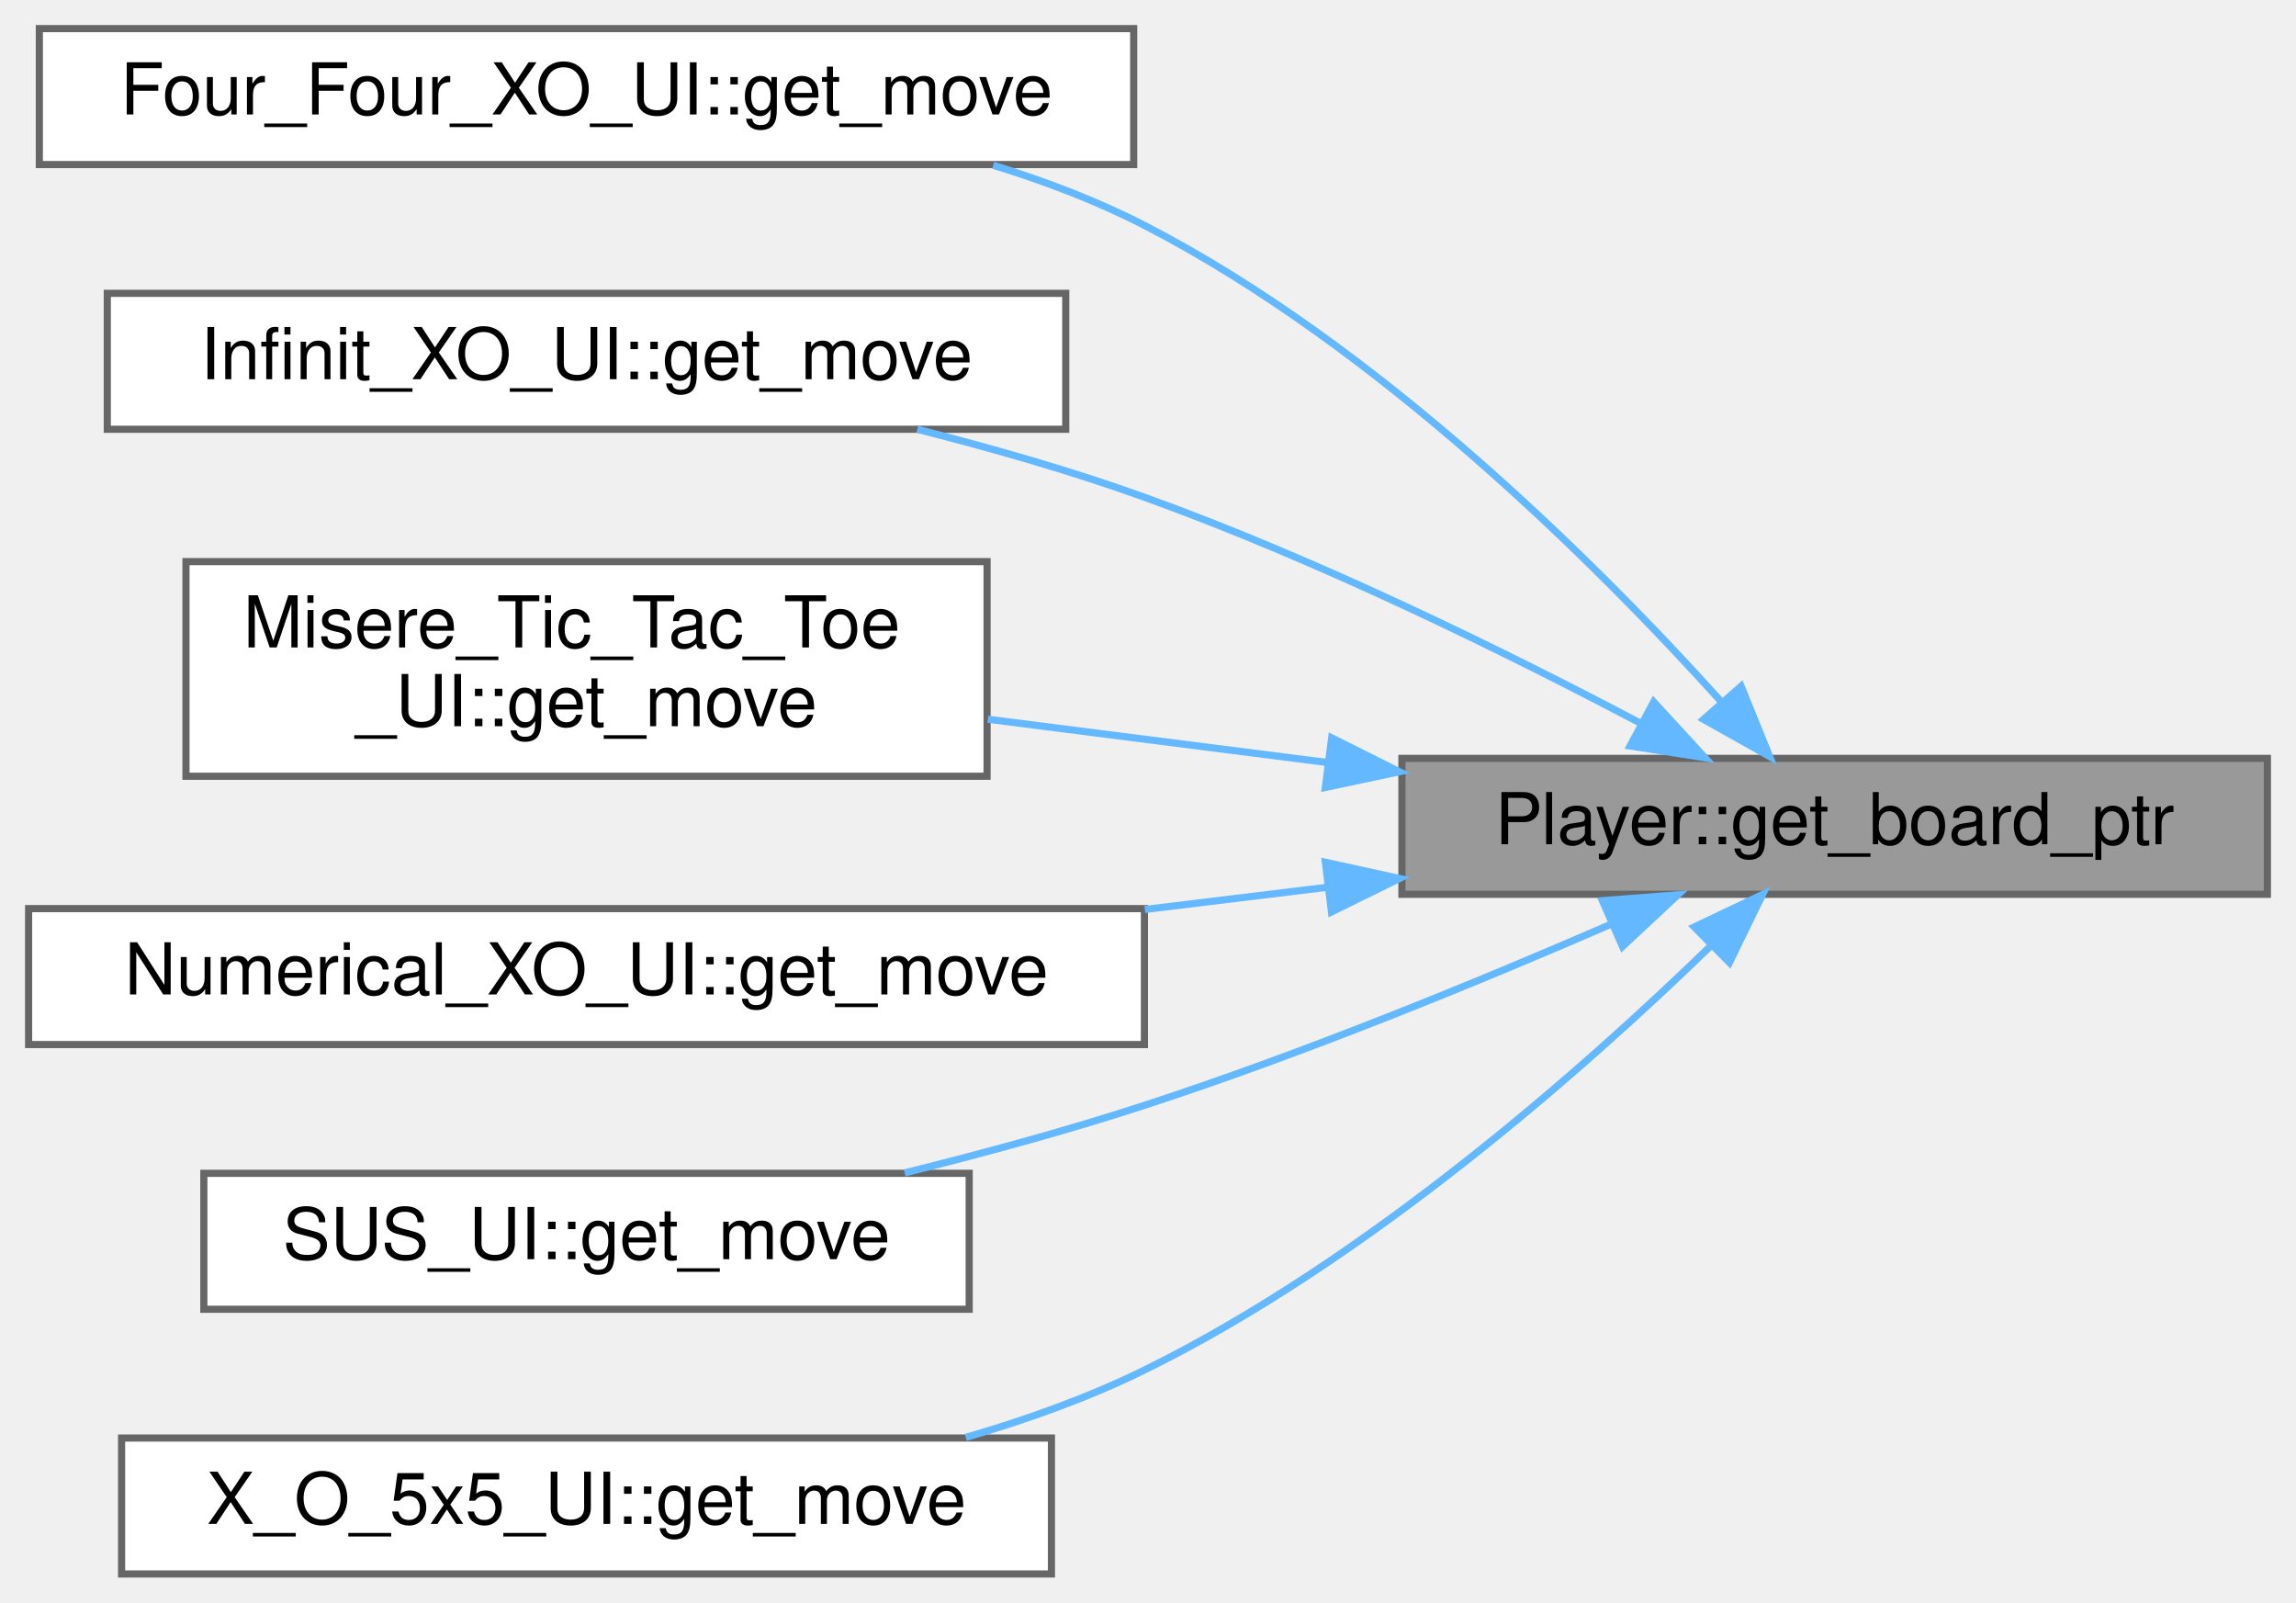
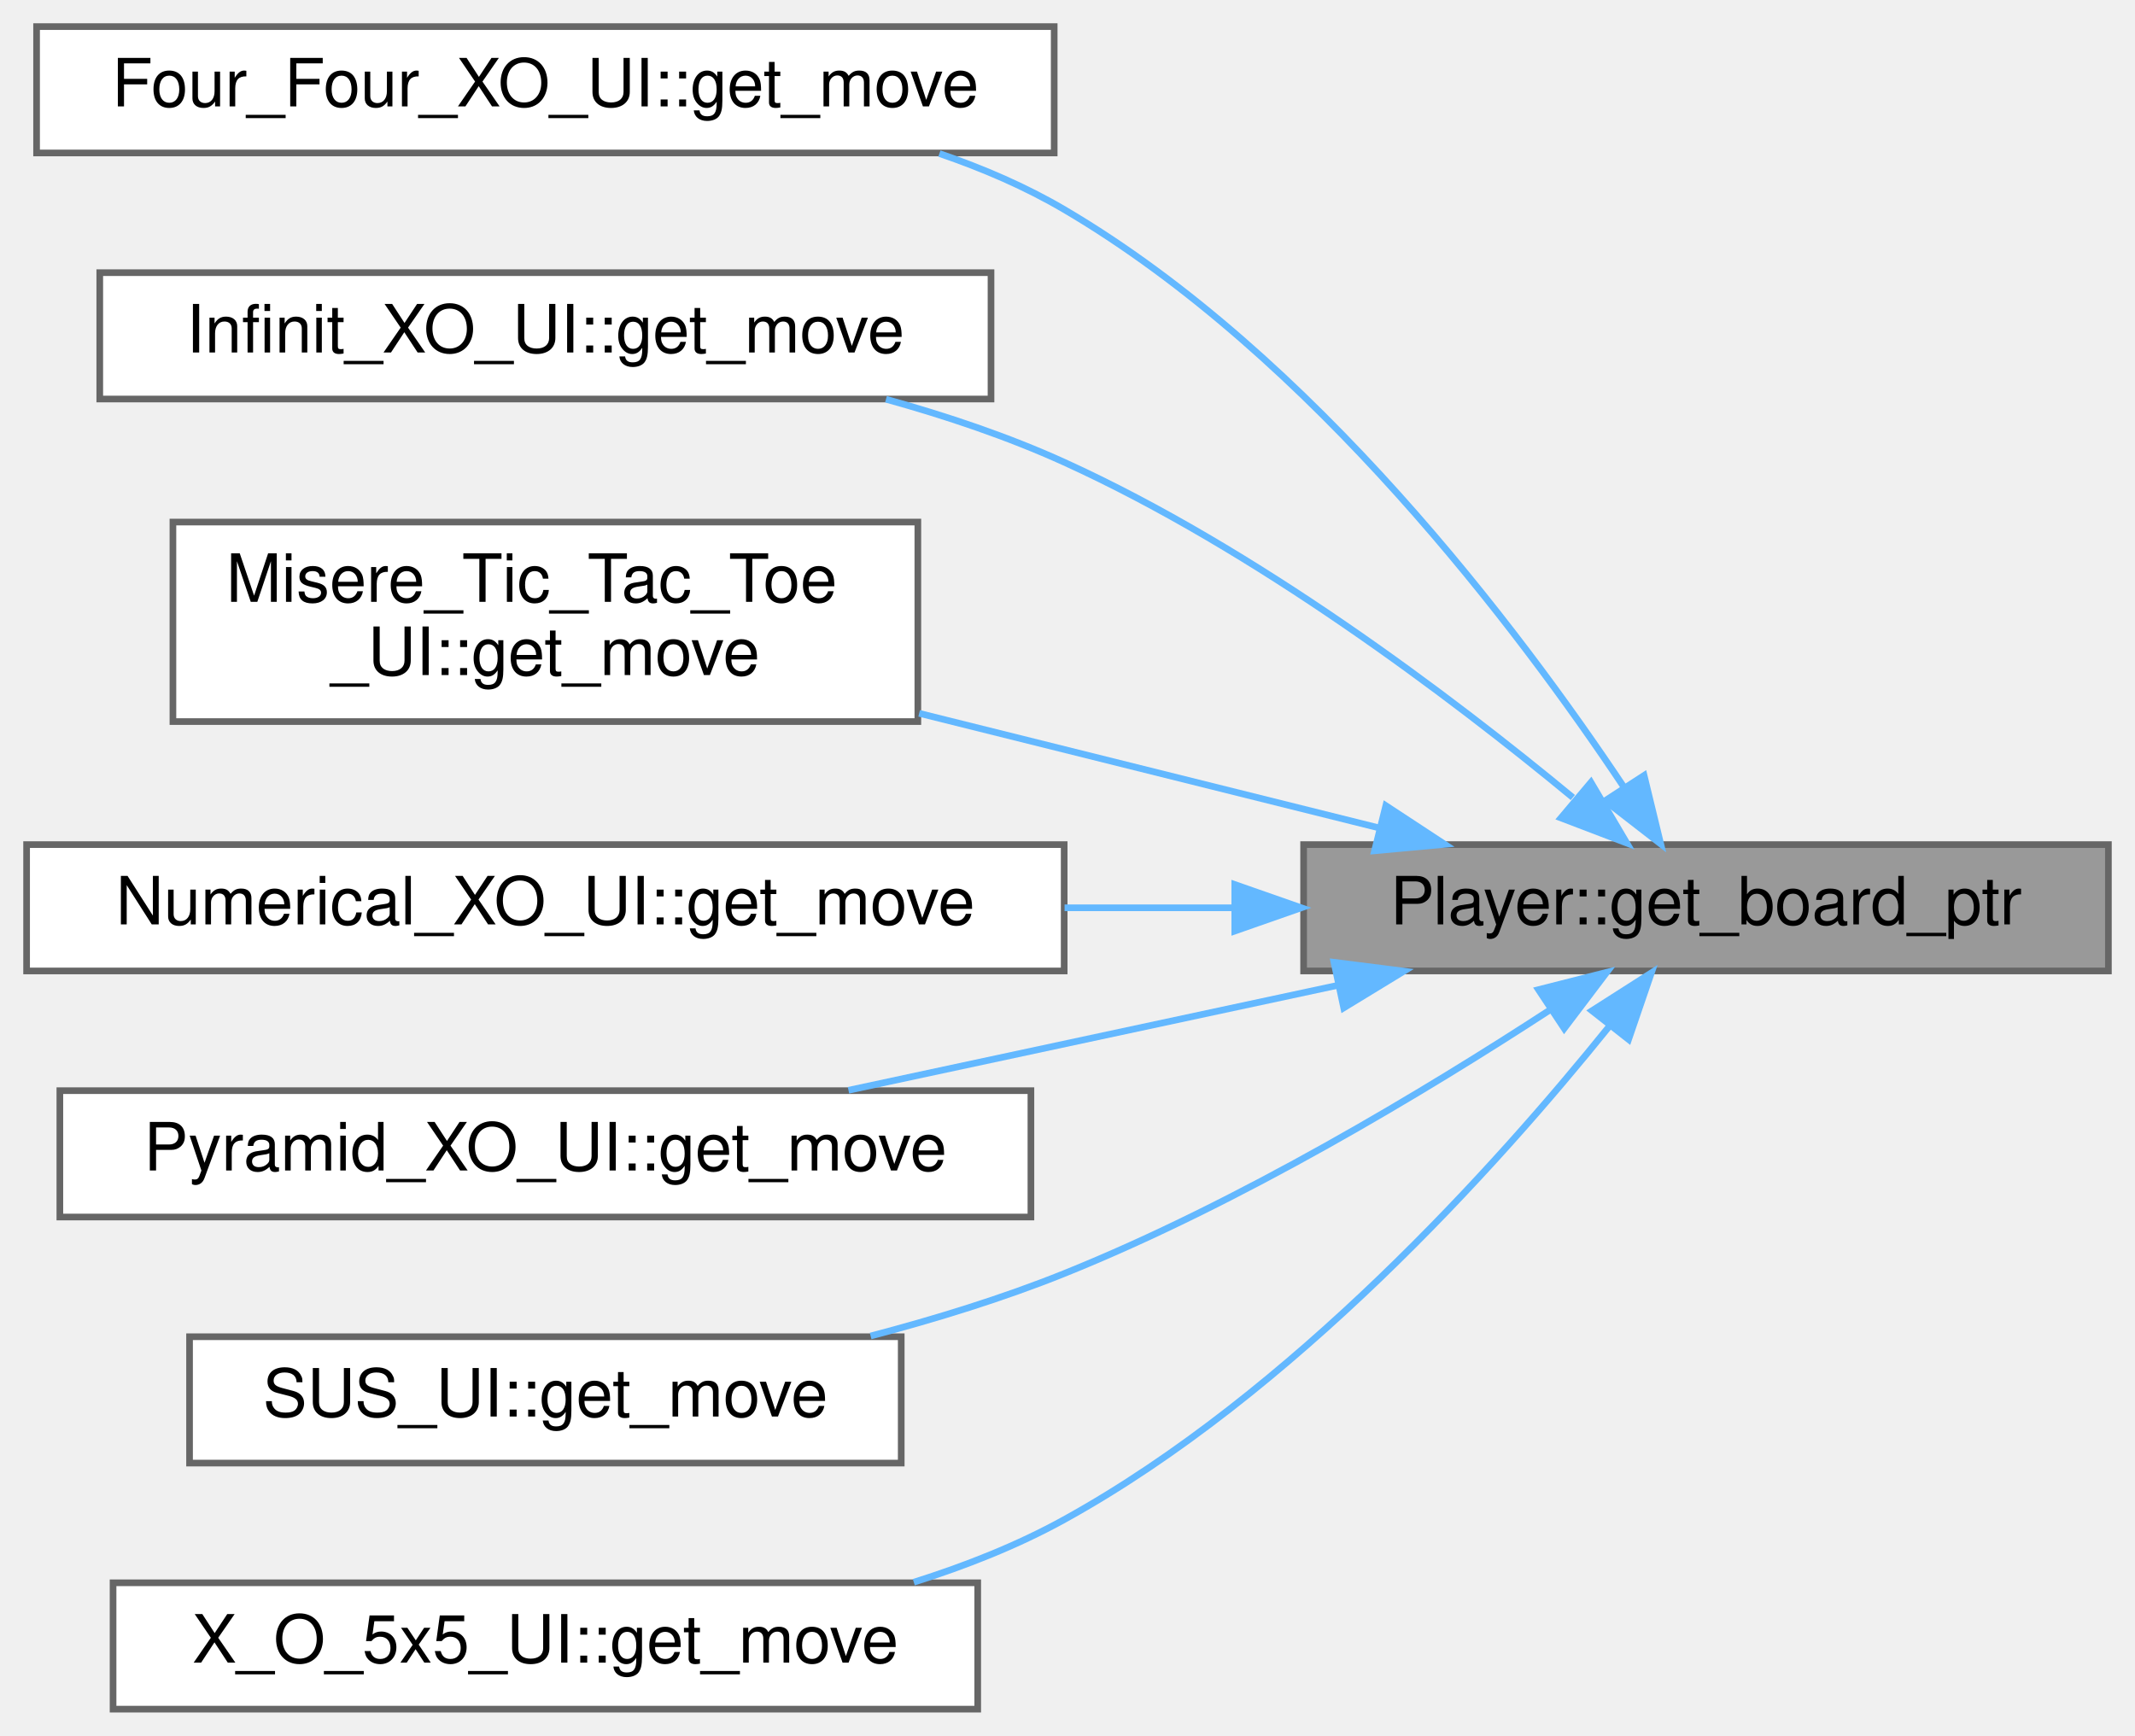
- <svg xmlns="http://www.w3.org/2000/svg" xmlns:xlink="http://www.w3.org/1999/xlink" width="321pt" height="224pt" viewBox="0.00 0.00 321.00 224.00">
-   <g id="graph0" class="graph" transform="scale(1 1) rotate(0) translate(4 220)">
+ <svg xmlns="http://www.w3.org/2000/svg" xmlns:xlink="http://www.w3.org/1999/xlink" width="321pt" height="261pt" viewBox="0.00 0.00 321.00 261.00">
+   <g id="graph0" class="graph" transform="scale(1 1) rotate(0) translate(4 257)">
    <g id="Node000001" class="node">
      <g id="a_Node000001">
        <a xlink:title="Get a pointer to the game board.">
-           <polygon fill="#999999" stroke="#666666" points="313,-114 192,-114 192,-95 313,-95 313,-114" />
-           <text text-anchor="middle" x="252.5" y="-102" font-family="Helvetica,sans-Serif" font-size="10.00">Player::get_board_ptr</text>
+           <polygon fill="#999999" stroke="#666666" points="313,-130 192,-130 192,-111 313,-111 313,-130" />
+           <text text-anchor="middle" x="252.5" y="-118" font-family="Helvetica,sans-Serif" font-size="10.00">Player::get_board_ptr</text>
        </a>
      </g>
    </g>
    <g id="Node000002" class="node">
      <g id="a_Node000002">
        <a xlink:href="classFour__Four__XO__UI.html#a462e22aa01d930bda7449c759f36c86f" target="_top" xlink:title="Retrieves the next move from a player.">
-           <polygon fill="white" stroke="#666666" points="154.5,-216 1.5,-216 1.5,-197 154.5,-197 154.5,-216" />
-           <text text-anchor="middle" x="78" y="-204" font-family="Helvetica,sans-Serif" font-size="10.00">Four_Four_XO_UI::get_move</text>
+           <polygon fill="white" stroke="#666666" points="154.5,-253 1.5,-253 1.5,-234 154.5,-234 154.5,-253" />
+           <text text-anchor="middle" x="78" y="-241" font-family="Helvetica,sans-Serif" font-size="10.00">Four_Four_XO_UI::get_move</text>
        </a>
      </g>
    </g>
    <g id="edge1_Node000001_Node000002" class="edge">
      <g id="a_edge1_Node000001_Node000002">
        <a xlink:title=" ">
-           <path fill="none" stroke="#63b8ff" d="M236.59,-121.99C219.21,-141.24 188.66,-171.68 156,-188.5 149.41,-191.89 142.17,-194.66 134.86,-196.9" />
-           <polygon fill="#63b8ff" stroke="#63b8ff" points="239.42,-124.08 243.41,-114.26 234.17,-119.45 239.42,-124.08" />
+           <path fill="none" stroke="#63b8ff" d="M240.22,-138.55C224.4,-162.29 193.32,-203.57 156,-225.5 150.2,-228.91 143.8,-231.67 137.24,-233.91" />
+           <polygon fill="#63b8ff" stroke="#63b8ff" points="243.19,-140.4 245.69,-130.1 237.32,-136.59 243.19,-140.4" />
        </a>
      </g>
    </g>
    <g id="Node000003" class="node">
      <g id="a_Node000003">
        <a xlink:href="classInfinit__XO__UI.html#a01e2ad782bacda8c2f7cff214617b54c" target="_top" xlink:title="Retrieves the next move from a player.">
-           <polygon fill="white" stroke="#666666" points="145,-179 11,-179 11,-160 145,-160 145,-179" />
-           <text text-anchor="middle" x="78" y="-167" font-family="Helvetica,sans-Serif" font-size="10.00">Infinit_XO_UI::get_move</text>
+           <polygon fill="white" stroke="#666666" points="145,-216 11,-216 11,-197 145,-197 145,-216" />
+           <text text-anchor="middle" x="78" y="-204" font-family="Helvetica,sans-Serif" font-size="10.00">Infinit_XO_UI::get_move</text>
        </a>
      </g>
    </g>
    <g id="edge2_Node000001_Node000003" class="edge">
      <g id="a_edge2_Node000001_Node000003">
        <a xlink:title=" ">
-           <path fill="none" stroke="#63b8ff" d="M225.5,-118.84C206.64,-128.78 180.29,-141.76 156,-150.5 145.89,-154.14 134.8,-157.32 124.25,-159.99" />
-           <polygon fill="#63b8ff" stroke="#63b8ff" points="227.2,-121.9 234.37,-114.09 223.9,-115.73 227.2,-121.9" />
+           <path fill="none" stroke="#63b8ff" d="M232.48,-137.08C214.08,-152.29 184.84,-174.39 156,-187.5 147.6,-191.32 138.33,-194.44 129.21,-196.97" />
+           <polygon fill="#63b8ff" stroke="#63b8ff" points="235.2,-139.36 240.59,-130.23 230.69,-134.01 235.2,-139.36" />
        </a>
      </g>
    </g>
    <g id="Node000004" class="node">
      <g id="a_Node000004">
        <a xlink:href="classMisere__Tic__Tac__Toe__UI.html#a13c2f356fe79f87ed9bce9ca4efadb68" target="_top" xlink:title="Retrieves the next move from a player.">
-           <polygon fill="white" stroke="#666666" points="134,-141.5 22,-141.5 22,-111.5 134,-111.5 134,-141.5" />
-           <text text-anchor="start" x="30" y="-129.5" font-family="Helvetica,sans-Serif" font-size="10.00">Misere_Tic_Tac_Toe</text>
-           <text text-anchor="middle" x="78" y="-118.5" font-family="Helvetica,sans-Serif" font-size="10.00">_UI::get_move</text>
+           <polygon fill="white" stroke="#666666" points="134,-178.5 22,-178.5 22,-148.5 134,-148.5 134,-178.5" />
+           <text text-anchor="start" x="30" y="-166.5" font-family="Helvetica,sans-Serif" font-size="10.00">Misere_Tic_Tac_Toe</text>
+           <text text-anchor="middle" x="78" y="-155.5" font-family="Helvetica,sans-Serif" font-size="10.00">_UI::get_move</text>
        </a>
      </g>
    </g>
    <g id="edge3_Node000001_Node000004" class="edge">
      <g id="a_edge3_Node000001_Node000004">
        <a xlink:title=" ">
-           <path fill="none" stroke="#63b8ff" d="M181.43,-113.44C165.67,-115.45 149.16,-117.55 134.11,-119.47" />
-           <polygon fill="#63b8ff" stroke="#63b8ff" points="182.18,-116.87 191.65,-112.13 181.29,-109.93 182.18,-116.87" />
+           <path fill="none" stroke="#63b8ff" d="M203.34,-132.51C181.86,-137.86 156.44,-144.2 134.2,-149.74" />
+           <polygon fill="#63b8ff" stroke="#63b8ff" points="204.36,-135.86 213.22,-130.04 202.67,-129.07 204.36,-135.86" />
        </a>
      </g>
    </g>
    <g id="Node000005" class="node">
      <g id="a_Node000005">
        <a xlink:href="classNumerical__XO__UI.html#af6296ae59c604456f531f4e996e99467" target="_top" xlink:title="Ask the user (or AI) to make a move.">
-           <polygon fill="white" stroke="#666666" points="156,-93 0,-93 0,-74 156,-74 156,-93" />
-           <text text-anchor="middle" x="78" y="-81" font-family="Helvetica,sans-Serif" font-size="10.00">Numerical_XO_UI::get_move</text>
+           <polygon fill="white" stroke="#666666" points="156,-130 0,-130 0,-111 156,-111 156,-130" />
+           <text text-anchor="middle" x="78" y="-118" font-family="Helvetica,sans-Serif" font-size="10.00">Numerical_XO_UI::get_move</text>
        </a>
      </g>
    </g>
    <g id="edge4_Node000001_Node000005" class="edge">
      <g id="a_edge4_Node000001_Node000005">
        <a xlink:title=" ">
-           <path fill="none" stroke="#63b8ff" d="M181.54,-95.98C173.15,-94.96 164.55,-93.91 156.06,-92.88" />
-           <polygon fill="#63b8ff" stroke="#63b8ff" points="181.3,-99.48 191.65,-97.21 182.15,-92.53 181.3,-99.48" />
+           <path fill="none" stroke="#63b8ff" d="M181.54,-120.5C173.15,-120.5 164.55,-120.5 156.06,-120.5" />
+           <polygon fill="#63b8ff" stroke="#63b8ff" points="181.65,-124 191.65,-120.5 181.65,-117 181.65,-124" />
        </a>
      </g>
    </g>
    <g id="Node000006" class="node">
      <g id="a_Node000006">
+         <a xlink:href="classPyramid__XO__UI.html#a9447abc21ff1b8baa5ac1d91d84b567e" target="_top" xlink:title="Retrieves the next move from a player.">
+           <polygon fill="white" stroke="#666666" points="151,-93 5,-93 5,-74 151,-74 151,-93" />
+           <text text-anchor="middle" x="78" y="-81" font-family="Helvetica,sans-Serif" font-size="10.00">Pyramid_XO_UI::get_move</text>
+         </a>
+       </g>
+     </g>
+     <g id="edge5_Node000001_Node000006" class="edge">
+       <g id="a_edge5_Node000001_Node000006">
+         <a xlink:title=" ">
+           <path fill="none" stroke="#63b8ff" d="M197.18,-108.85C173.48,-103.77 146.04,-97.88 123.57,-93.06" />
+           <polygon fill="#63b8ff" stroke="#63b8ff" points="196.57,-112.3 207.08,-110.97 198.03,-105.45 196.57,-112.3" />
+         </a>
+       </g>
+     </g>
+     <g id="Node000007" class="node">
+       <g id="a_Node000007">
        <a xlink:href="classSUS__UI.html#a621a4bfadf8d79f2b2b66f2241c310c3" target="_top" xlink:title="Retrieves the next move from a player.">
          <polygon fill="white" stroke="#666666" points="131.5,-56 24.5,-56 24.5,-37 131.5,-37 131.5,-56" />
          <text text-anchor="middle" x="78" y="-44" font-family="Helvetica,sans-Serif" font-size="10.00">SUS_UI::get_move</text>
        </a>
      </g>
    </g>
-     <g id="edge5_Node000001_Node000006" class="edge">
-       <g id="a_edge5_Node000001_Node000006">
+     <g id="edge6_Node000001_Node000007" class="edge">
+       <g id="a_edge6_Node000001_Node000007">
        <a xlink:title=" ">
-           <path fill="none" stroke="#63b8ff" d="M221.19,-90.8C202.62,-82.74 178.23,-72.74 156,-65.5 145.26,-62 133.51,-58.8 122.48,-56.06" />
-           <polygon fill="#63b8ff" stroke="#63b8ff" points="220.03,-94.11 230.59,-94.93 222.84,-87.7 220.03,-94.11" />
+           <path fill="none" stroke="#63b8ff" d="M229.13,-105.2C210.34,-92.95 182.39,-76.11 156,-65.5 146.8,-61.8 136.69,-58.68 126.9,-56.11" />
+           <polygon fill="#63b8ff" stroke="#63b8ff" points="227.31,-108.19 237.58,-110.8 231.18,-102.35 227.31,-108.19" />
        </a>
      </g>
    </g>
-     <g id="Node000007" class="node">
-       <g id="a_Node000007">
+     <g id="Node000008" class="node">
+       <g id="a_Node000008">
        <a xlink:href="classX__O__5x5__UI.html#a60163186f3074fea418f530e78f5f9f1" target="_top" xlink:title="Ask the user (or AI) to make a move.">
          <polygon fill="white" stroke="#666666" points="143,-19 13,-19 13,0 143,0 143,-19" />
          <text text-anchor="middle" x="78" y="-7" font-family="Helvetica,sans-Serif" font-size="10.00">X_O_5x5_UI::get_move</text>
        </a>
      </g>
    </g>
-     <g id="edge6_Node000001_Node000007" class="edge">
-       <g id="a_edge6_Node000001_Node000007">
+     <g id="edge7_Node000001_Node000008" class="edge">
+       <g id="a_edge7_Node000001_Node000008">
        <a xlink:title=" ">
-           <path fill="none" stroke="#63b8ff" d="M235.13,-87.74C217.25,-70.4 187,-43.74 156,-28.5 148.22,-24.67 139.6,-21.58 131.03,-19.09" />
-           <polygon fill="#63b8ff" stroke="#63b8ff" points="232.87,-90.43 242.43,-94.98 237.79,-85.46 232.87,-90.43" />
+           <path fill="none" stroke="#63b8ff" d="M237.93,-102.64C221.04,-81.68 190.21,-47.38 156,-28.5 149.01,-24.64 141.23,-21.56 133.39,-19.09" />
+           <polygon fill="#63b8ff" stroke="#63b8ff" points="235.36,-105.02 244.29,-110.72 240.86,-100.7 235.36,-105.02" />
        </a>
      </g>
    </g>
  </g>
</svg>
